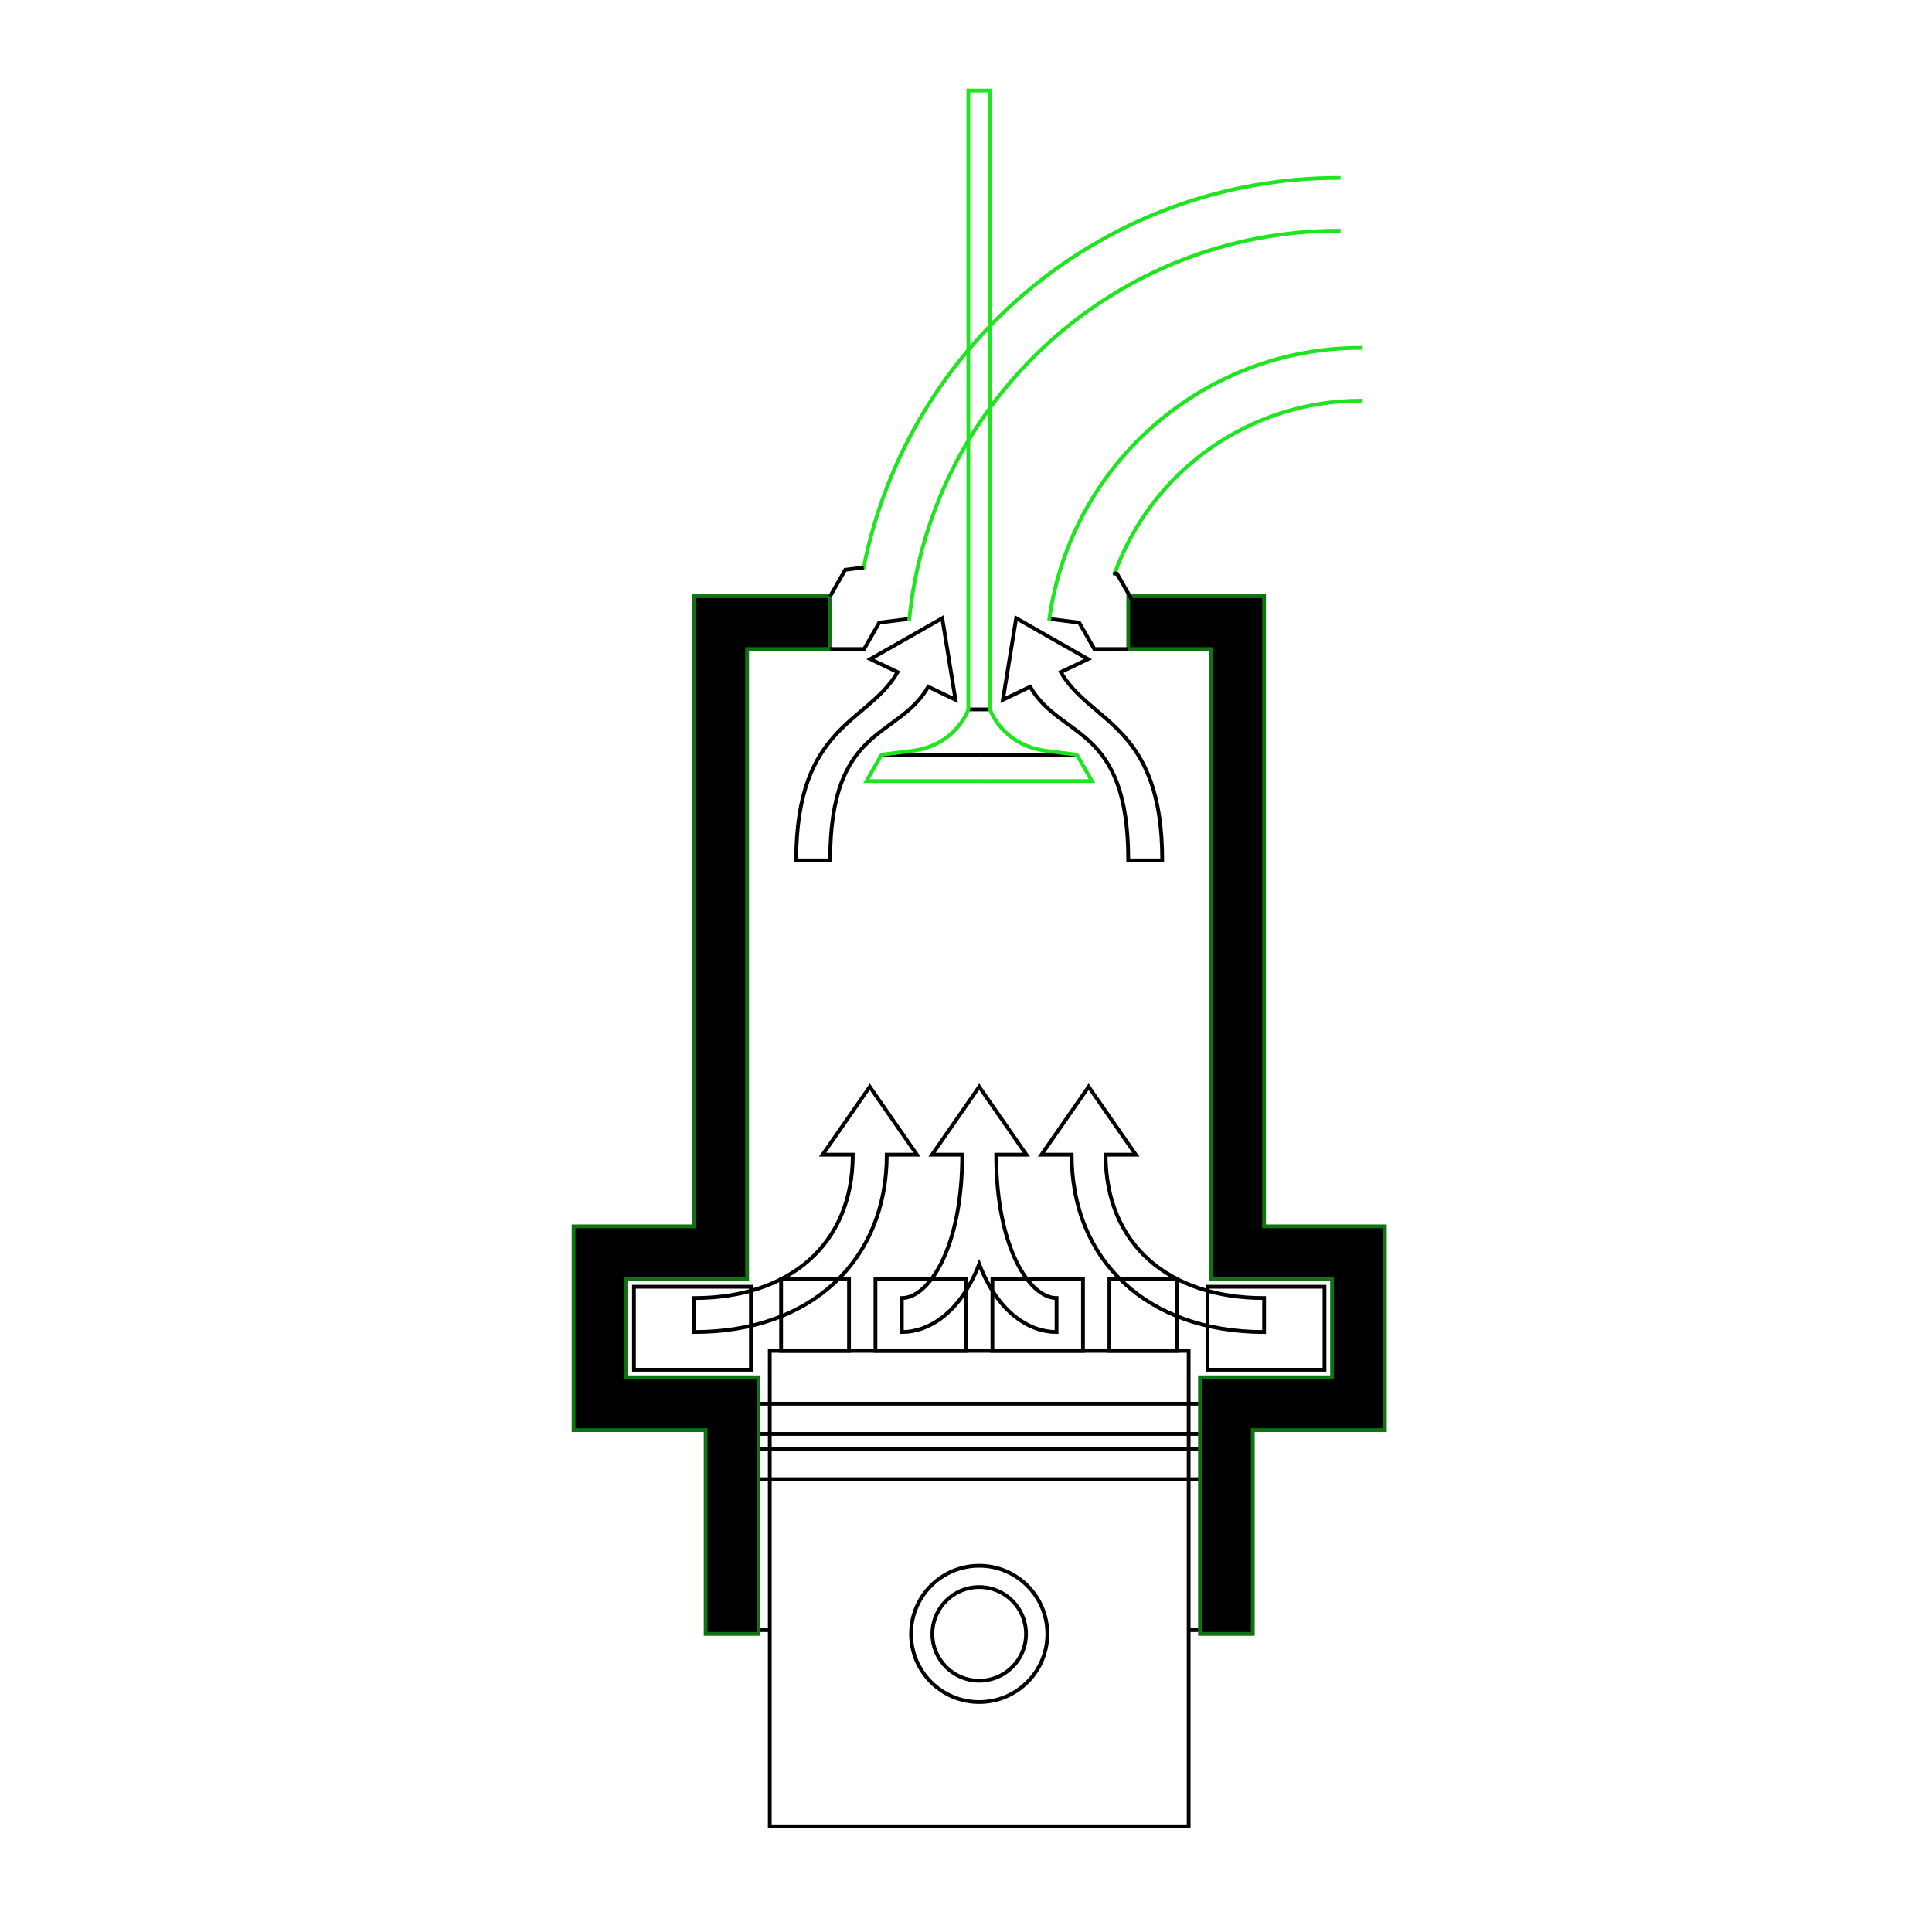
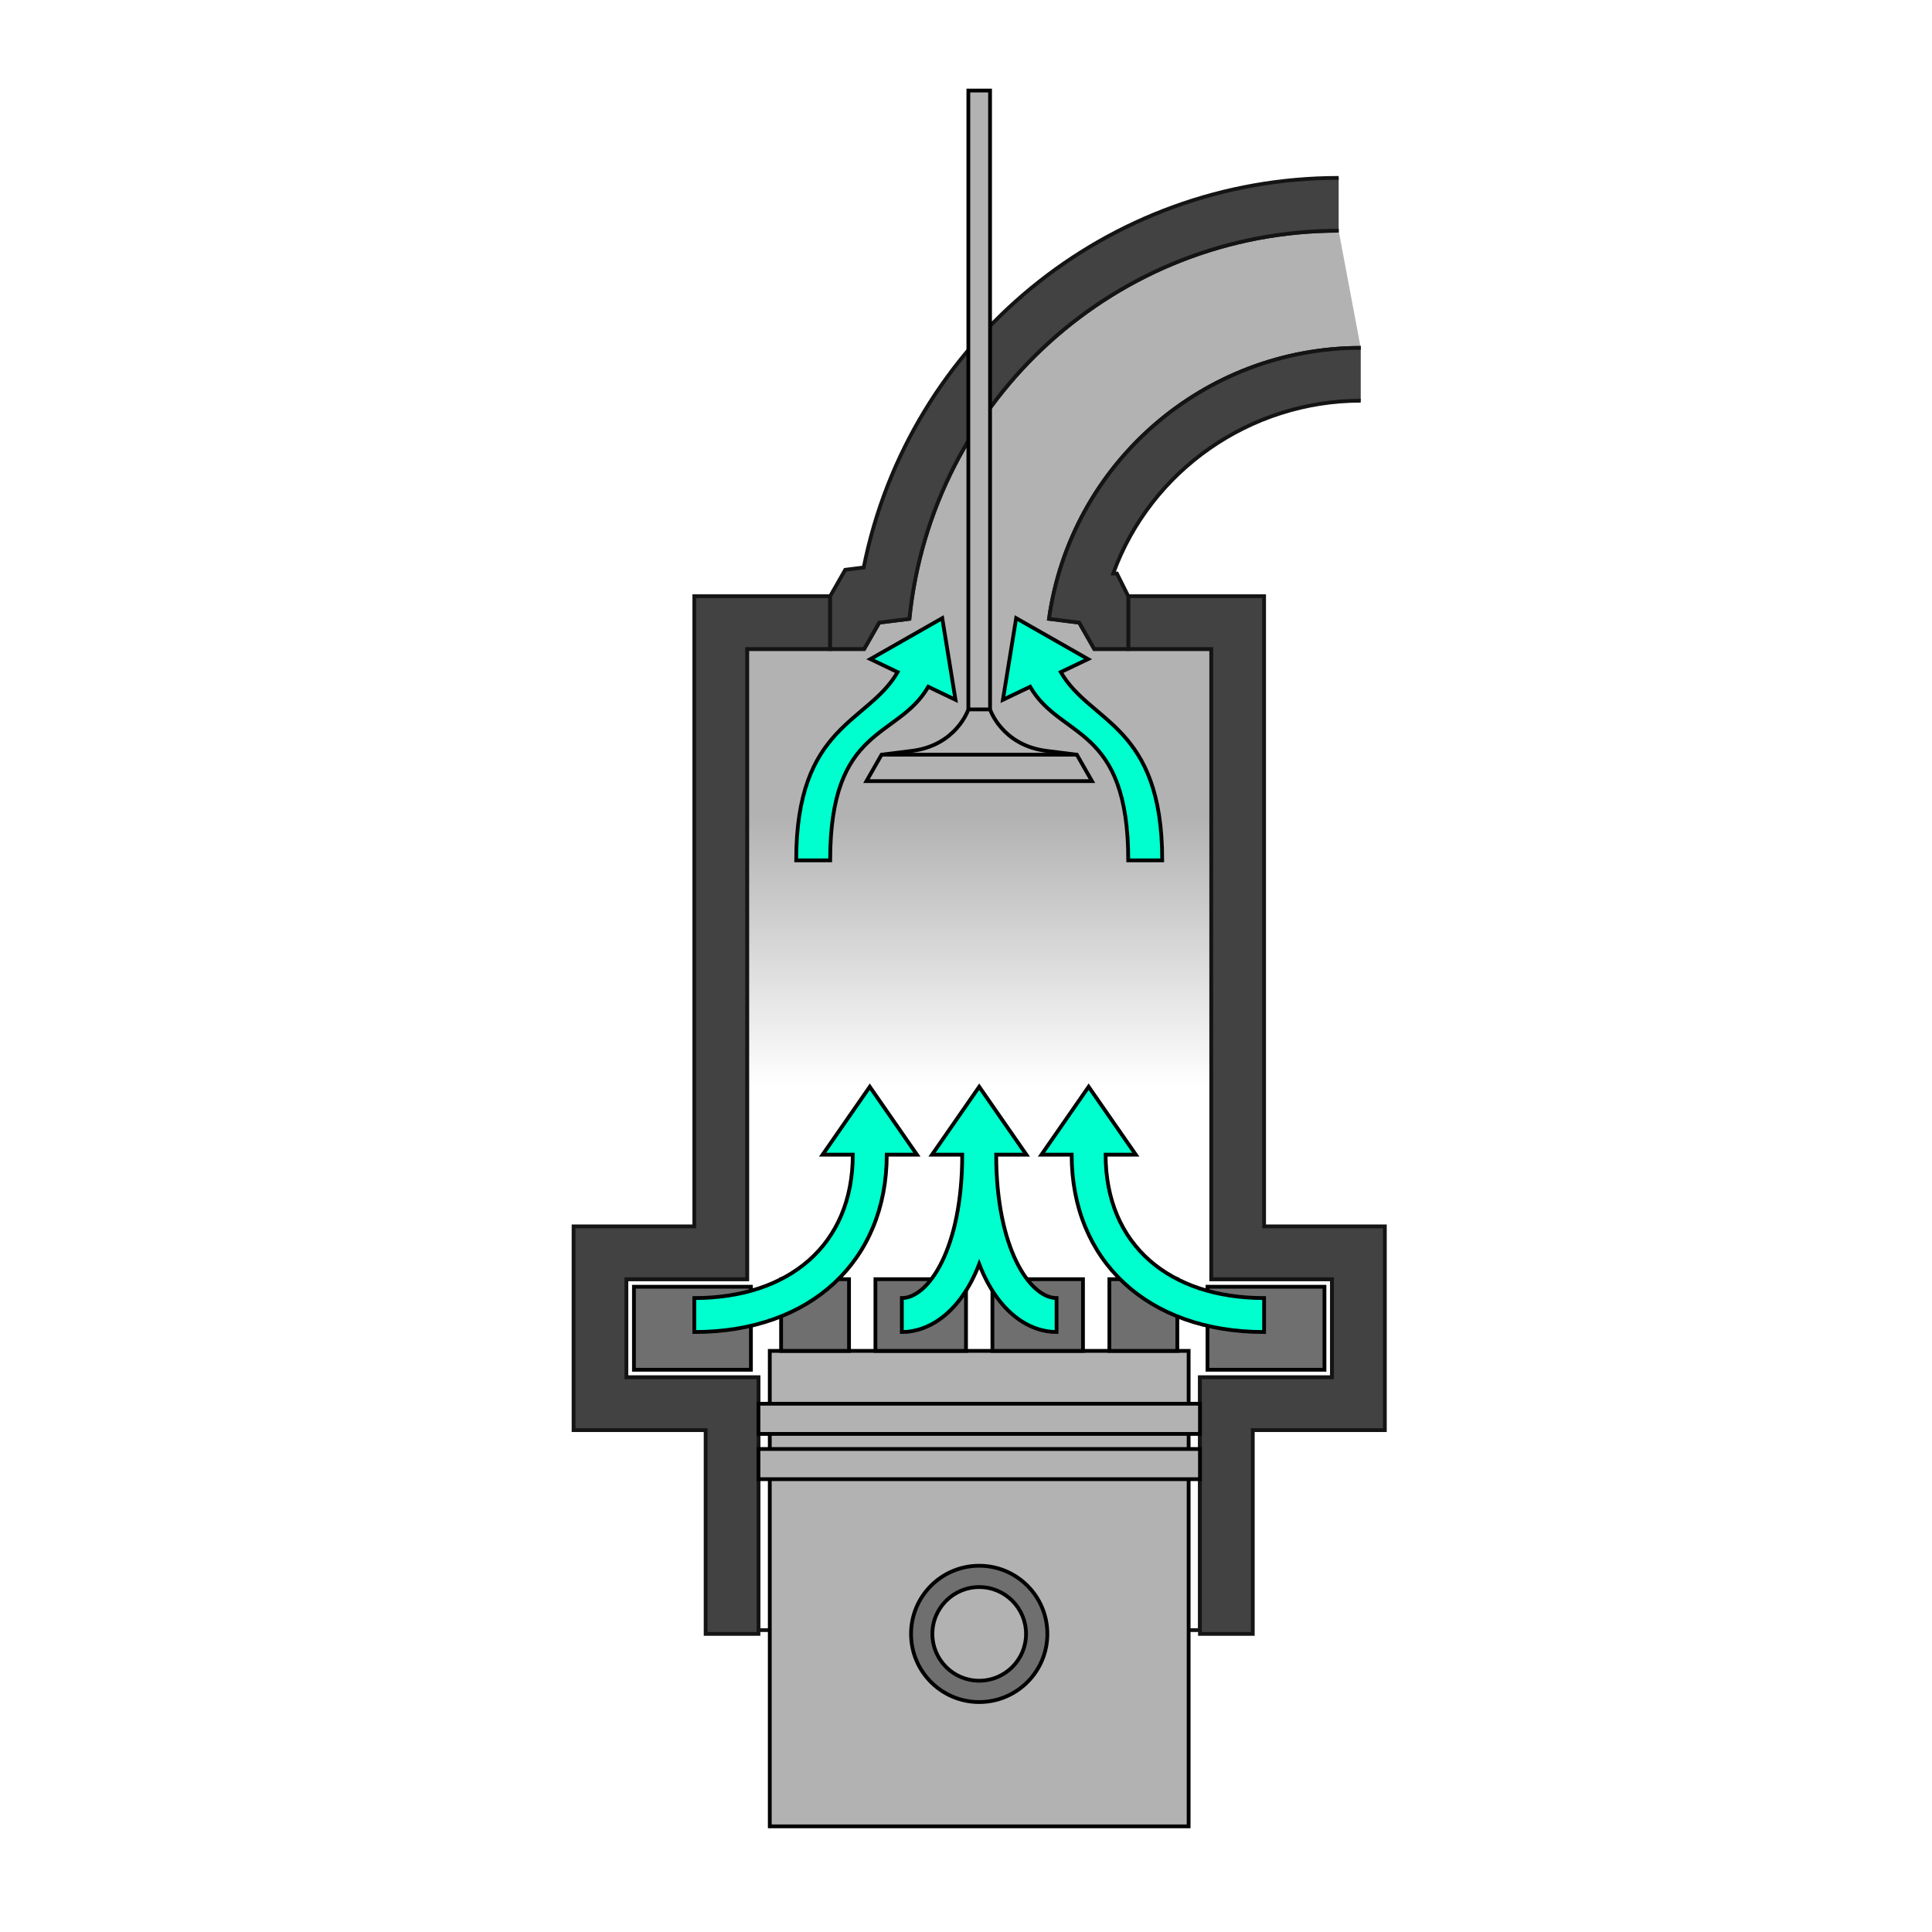
- <svg xmlns="http://www.w3.org/2000/svg" width="512" height="512" viewBox="0 0 512 512" version="1.1" id="svg8">
+ <svg xmlns="http://www.w3.org/2000/svg" xmlns:xlink="http://www.w3.org/1999/xlink" width="512" height="512" viewBox="0 0 512 512" version="1.1" id="svg8">
  <defs id="defs2">
-     </defs>
+     <linearGradient id="linearGradient984">
+       <stop style="stop-color:#b2b2b2;stop-opacity:1;" offset="0" id="stop980" />
+       <stop style="stop-color:#b2b2b2;stop-opacity:0;" offset="1" id="stop982" />
+     </linearGradient>
+     <linearGradient xlink:href="#linearGradient984" id="linearGradient986" x1="259.5" y1="216.746" x2="259.5" y2="288" gradientUnits="userSpaceOnUse" />
+   </defs>
  <g id="layer1" style="display:inline">
-     <path style="fill:none;stroke:#000000;stroke-width:1px;stroke-linecap:butt;stroke-linejoin:miter;stroke-opacity:1" d="M 204,484 V 358 h 111 v 126 z" id="path847" />
-     <path id="path849" style="fill:none;fill-rule:evenodd;stroke:#000000;stroke-width:1;stroke-linecap:square;stroke-linejoin:round;stroke-miterlimit:4;stroke-dasharray:none;stop-color:#000000" d="m 259.501,414.94 a 18.059,18.059 0 0 0 -18.061,18.061 18.059,18.059 0 0 0 18.061,18.059 18.059,18.059 0 0 0 18.059,-18.059 18.059,18.059 0 0 0 -18.059,-18.061 z m 0,5.648 a 12.412,12.412 0 0 1 12.41,12.412 12.412,12.412 0 0 1 -12.41,12.412 12.412,12.412 0 0 1 -12.412,-12.412 12.412,12.412 0 0 1 12.412,-12.412 z" />
-     <path style="fill:none;stroke:#000000;stroke-width:1px;stroke-linecap:butt;stroke-linejoin:miter;stroke-opacity:1" d="M 201,392 H 318" id="path856" />
-     <path style="fill:none;stroke:#000000;stroke-width:1px;stroke-linecap:butt;stroke-linejoin:miter;stroke-opacity:1" d="M 201,372 H 318" id="path858" />
-     <path style="fill:none;stroke:#000000;stroke-width:1px;stroke-linecap:butt;stroke-linejoin:miter;stroke-opacity:1" d="M 201,380 H 318" id="path860" />
-     <path style="fill:none;stroke:#000000;stroke-width:1px;stroke-linecap:butt;stroke-linejoin:miter;stroke-opacity:1" d="M 201,384 H 318" id="path862" />
-     <path style="fill:none;stroke:#000000;stroke-width:1px;stroke-linecap:butt;stroke-linejoin:miter;stroke-opacity:1" d="m 207,358 v -19 h 18 v 19 z" id="path864" />
-     <path style="fill:none;stroke:#000000;stroke-width:1px;stroke-linecap:butt;stroke-linejoin:miter;stroke-opacity:1" d="m 294,358 v -19 h 18 v 19 z" id="path866" />
-     <path style="fill:none;stroke:#000000;stroke-width:1px;stroke-linecap:butt;stroke-linejoin:miter;stroke-opacity:1" d="m 232,358 v -19 h 24 v 19 z" id="path868" />
-     <path style="fill:none;stroke:#000000;stroke-width:1px;stroke-linecap:butt;stroke-linejoin:miter;stroke-opacity:1" d="m 263,358 v -19 h 24 v 19 z" id="path870" />
-     <path style="fill:none;stroke:#000000;stroke-width:1px;stroke-linecap:butt;stroke-linejoin:miter;stroke-opacity:1" d="m 199,363 h -31 v -22 h 31 z" id="path872" />
-     <path style="fill:none;stroke:#000000;stroke-width:1px;stroke-linecap:butt;stroke-linejoin:miter;stroke-opacity:1" d="m 204,432 h -3" id="path874" />
-     <path style="fill:none;stroke:#000000;stroke-width:1px;stroke-linecap:butt;stroke-linejoin:miter;stroke-opacity:1" d="m 318,432 h -3" id="path876" />
-     <path style="color:#000000;font-style:normal;font-variant:normal;font-weight:normal;font-stretch:normal;font-size:medium;line-height:normal;font-family:sans-serif;font-variant-ligatures:normal;font-variant-position:normal;font-variant-caps:normal;font-variant-numeric:normal;font-variant-alternates:normal;font-variant-east-asian:normal;font-feature-settings:normal;font-variation-settings:normal;text-indent:0;text-align:start;text-decoration:none;text-decoration-line:none;text-decoration-style:solid;text-decoration-color:#000000;letter-spacing:normal;word-spacing:normal;text-transform:none;writing-mode:lr-tb;direction:ltr;text-orientation:mixed;dominant-baseline:auto;baseline-shift:baseline;text-anchor:start;white-space:normal;shape-padding:0;shape-margin:0;inline-size:0;clip-rule:nonzero;display:inline;overflow:visible;visibility:visible;opacity:1;isolation:auto;mix-blend-mode:normal;color-interpolation:sRGB;color-interpolation-filters:linearRGB;solid-color:#000000;solid-opacity:1;vector-effect:none;fill:#000000;fill-opacity:1;fill-rule:nonzero;stroke:#107311;stroke-width:1;stroke-linecap:butt;stroke-linejoin:miter;stroke-miterlimit:4;stroke-dasharray:none;stroke-dashoffset:0;stroke-opacity:1;color-rendering:auto;image-rendering:auto;shape-rendering:auto;text-rendering:auto;enable-background:accumulate;stop-color:#000000;stop-opacity:1" d="m 184,158 v 167 h -32 v 54 h 35 v 54 h 14 v -68 h -35 v -26 h 32 V 172 h 22 v -14 z" id="path912" />
-     <path style="fill:none;stroke:#000000;stroke-width:1px;stroke-linecap:butt;stroke-linejoin:miter;stroke-opacity:1" d="m 184,353 c 31,0 51,-19 51,-47 h 8 L 230.5,288 218,306 h 8 c 0,24 -17,38 -42,38 z" id="path884" />
-     <path style="fill:none;stroke:#000000;stroke-width:1px;stroke-linecap:butt;stroke-linejoin:miter;stroke-opacity:1" d="M 272,306 259.5,288 247,306 h 8 c 0,25 -9,38 -16,38 v 9 c 7.107,0 15.473,-5.016 20.5,-18 5.025,13.006 13.388,18 20.5,18 v -9 c -7,0 -16,-13 -16,-38 z" id="path900" />
-     <path style="fill:none;stroke:#000000;stroke-width:1px;stroke-linecap:butt;stroke-linejoin:miter;stroke-opacity:1" d="m 220,172 h 9 l 4,-7 8,-1" id="path906" />
-     <g id="g910" transform="translate(0,6.0625)">
-       <path style="fill:none;stroke:#000000;stroke-width:1px;stroke-linecap:butt;stroke-linejoin:miter;stroke-opacity:1" d="M 256.625,181.938 H 259.5" id="path932" />
-       <path style="fill:none;stroke:#000000;stroke-width:1px;stroke-linecap:butt;stroke-linejoin:miter;stroke-opacity:1" d="M 233.625,193.938 H 259.5" id="path928" />
-       <path style="fill:none;stroke:#1fe521;stroke-width:1px;stroke-linecap:butt;stroke-linejoin:miter;stroke-opacity:1" d="m 259.5,200.938 h -29.875 l 4,-7 8,-1 c 11.893,-1.487 15,-11 15,-11 v -164 h 2.875" id="path914" />
-     </g>
-     <path style="color:#000000;font-style:normal;font-variant:normal;font-weight:normal;font-stretch:normal;font-size:medium;line-height:normal;font-family:sans-serif;font-variant-ligatures:normal;font-variant-position:normal;font-variant-caps:normal;font-variant-numeric:normal;font-variant-alternates:normal;font-variant-east-asian:normal;font-feature-settings:normal;font-variation-settings:normal;text-indent:0;text-align:start;text-decoration:none;text-decoration-line:none;text-decoration-style:solid;text-decoration-color:#000000;letter-spacing:normal;word-spacing:normal;text-transform:none;writing-mode:lr-tb;direction:ltr;text-orientation:mixed;dominant-baseline:auto;baseline-shift:baseline;text-anchor:start;white-space:normal;shape-padding:0;shape-margin:0;inline-size:0;clip-rule:nonzero;display:inline;overflow:visible;visibility:visible;opacity:1;isolation:auto;mix-blend-mode:normal;color-interpolation:sRGB;color-interpolation-filters:linearRGB;solid-color:#000000;solid-opacity:1;vector-effect:none;fill:#000000;fill-opacity:1;fill-rule:nonzero;stroke:#107311;stroke-width:1;stroke-linecap:butt;stroke-linejoin:miter;stroke-miterlimit:4;stroke-dasharray:none;stroke-dashoffset:0;stroke-opacity:1;color-rendering:auto;image-rendering:auto;shape-rendering:auto;text-rendering:auto;enable-background:accumulate;stop-color:#000000;stop-opacity:1" d="m 335,158 v 167 h 32 v 54 h -35 v 54 h -14 v -68 h 35 V 339 H 321 V 172 h -22 v -14 z" id="path49" />
-     <path style="fill:none;stroke:#000000;stroke-width:1px;stroke-linecap:butt;stroke-linejoin:miter;stroke-opacity:1" d="m 299,172 h -9 l -4,-7 -8,-1" id="path867" />
-     <path style="fill:none;stroke:#000000;stroke-width:1px;stroke-linecap:butt;stroke-linejoin:miter;stroke-opacity:1" d="m 335,353 c -31,0 -51,-19 -51,-47 h -8 l 12.5,-18 12.5,18 h -8 c 0,24 17,38 42,38 z" id="path875" />
-     <path style="display:inline;fill:none;fill-rule:evenodd;stroke:#1fe521;stroke-width:1;stroke-linecap:square;stroke-linejoin:round;stroke-miterlimit:4;stroke-dasharray:none;stroke-opacity:1;stop-color:#000000" id="path896-4" d="M 295.425,151.926 A 69.315,69.315 0 0 1 360.607,106.188" />
-     <g id="g919" transform="matrix(-1,0,0,1,519,6.0625)">
-       <path style="fill:none;stroke:#000000;stroke-width:1px;stroke-linecap:butt;stroke-linejoin:miter;stroke-opacity:1" d="M 256.625,181.938 H 259.5" id="path913" />
-       <path style="fill:none;stroke:#000000;stroke-width:1px;stroke-linecap:butt;stroke-linejoin:miter;stroke-opacity:1" d="M 233.625,193.938 H 259.5" id="path915" />
-       <path style="fill:none;stroke:#1fe521;stroke-width:1px;stroke-linecap:butt;stroke-linejoin:miter;stroke-opacity:1" d="m 259.5,200.938 h -29.875 l 4,-7 8,-1 c 11.893,-1.487 15,-11 15,-11 v -164 h 2.875" id="path917" />
-     </g>
-     <path style="fill:none;stroke:#000000;stroke-width:1px;stroke-linecap:butt;stroke-linejoin:miter;stroke-opacity:1" d="m 246,182 7.217,3.451 -3.512,-21.631 -19.042,10.847 7.217,3.451 C 230,191.767 211,192 211,228 h 9 c 0,-36 17.917,-32 26,-46 z" id="path925" />
-     <path style="fill:none;stroke:#000000;stroke-width:1px;stroke-linecap:butt;stroke-linejoin:miter;stroke-opacity:1" d="m 273,182 -7.217,3.451 3.512,-21.631 19.042,10.847 -7.217,3.451 C 289,191.767 308,192 308,228 h -9 c 0,-36 -17.917,-32 -26,-46 z" id="path939" />
-     <path style="display:inline;fill:none;fill-rule:evenodd;stroke:#1fe521;stroke-width:1;stroke-linecap:square;stroke-linejoin:round;stroke-miterlimit:4;stroke-dasharray:none;stroke-opacity:1;stop-color:#000000" id="path941" d="M 240.978,164 A 114.36,114.36 0 0 1 354.758,61.143" />
-     <path style="display:inline;fill:none;fill-rule:evenodd;stroke:#1fe521;stroke-width:1;stroke-linecap:square;stroke-linejoin:round;stroke-miterlimit:4;stroke-dasharray:none;stroke-opacity:1;stop-color:#000000" id="path943" d="M 228.886,150.353 A 128.36,128.36 0 0 1 354.758,47.143" />
-     <path style="fill:none;stroke:#000000;stroke-width:1px;stroke-linecap:butt;stroke-linejoin:miter;stroke-opacity:1" d="m 220,158 4,-7 4.89,-0.611" id="path945" />
-     <path style="fill:none;stroke:#000000;stroke-width:1px;stroke-linecap:butt;stroke-linejoin:miter;stroke-opacity:1" d="m 300,159 -4,-7 h -1" id="path947" />
-     <path style="display:inline;fill:none;fill-rule:evenodd;stroke:#1fe521;stroke-width:1;stroke-linecap:square;stroke-linejoin:round;stroke-miterlimit:4;stroke-dasharray:none;stroke-opacity:1;stop-color:#000000" id="path951" d="M 278.096,163.953 A 83.315,83.315 0 0 1 360.607,92.188" />
-     <path style="fill:none;stroke:#000000;stroke-width:1px;stroke-linecap:butt;stroke-linejoin:miter;stroke-opacity:1" d="m 351,363 h -31 v -22 h 31 z" id="path953" />
+     <path style="fill:url(#linearGradient986);stroke:#141414;stroke-width:1px;stroke-linecap:butt;stroke-linejoin:miter;stroke-opacity:1;fill-opacity:1" d="M 354.758,61.143 C 296.053,61.143 246.905,105.593 241,164 l -8,1 -4,7 h -9 -22 v 167 h -32 v 26 h 35 v 67 h 117 v -67 h 35 V 339 H 321 V 172 h -22 -9 l -4,-7 -8,-1 c 5.76,-41.15 41.056,-71.812 82.607,-71.812" id="path969" />
+     <path style="fill:#b2b2b2;stroke:#000000;stroke-width:1px;stroke-linecap:butt;stroke-linejoin:miter;stroke-opacity:1;fill-opacity:1" d="M 204,484 V 358 h 111 v 126 z" id="path847" />
+     <path id="path849" style="fill:#6f6f6f;fill-rule:evenodd;stroke:#000000;stroke-width:1;stroke-linecap:square;stroke-linejoin:round;stroke-miterlimit:4;stroke-dasharray:none;stop-color:#000000;fill-opacity:1" d="m 259.501,414.94 a 18.059,18.059 0 0 0 -18.061,18.061 18.059,18.059 0 0 0 18.061,18.059 18.059,18.059 0 0 0 18.059,-18.059 18.059,18.059 0 0 0 -18.059,-18.061 z m 0,5.648 a 12.412,12.412 0 0 1 12.41,12.412 12.412,12.412 0 0 1 -12.41,12.412 12.412,12.412 0 0 1 -12.412,-12.412 12.412,12.412 0 0 1 12.412,-12.412 z" />
+     <path style="fill:#6f6f6f;stroke:#000000;stroke-width:1px;stroke-linecap:butt;stroke-linejoin:miter;stroke-opacity:1;fill-opacity:1" d="m 207,358 v -19 h 18 v 19 z" id="path864" />
+     <path style="fill:#6f6f6f;stroke:#000000;stroke-width:1px;stroke-linecap:butt;stroke-linejoin:miter;stroke-opacity:1;fill-opacity:1" d="m 294,358 v -19 h 18 v 19 z" id="path866" />
+     <path style="fill:#6f6f6f;stroke:#000000;stroke-width:1px;stroke-linecap:butt;stroke-linejoin:miter;stroke-opacity:1;fill-opacity:1" d="m 232,358 v -19 h 24 v 19 z" id="path868" />
+     <path style="fill:#6f6f6f;stroke:#000000;stroke-width:1px;stroke-linecap:butt;stroke-linejoin:miter;stroke-opacity:1;fill-opacity:1" d="m 263,358 v -19 h 24 v 19 z" id="path870" />
+     <path style="fill:#6f6f6f;stroke:#000000;stroke-width:1px;stroke-linecap:butt;stroke-linejoin:miter;stroke-opacity:1;fill-opacity:1" d="m 199,363 h -31 v -22 h 31 z" id="path872" />
+     <path style="color:#000000;font-style:normal;font-variant:normal;font-weight:normal;font-stretch:normal;font-size:medium;line-height:normal;font-family:sans-serif;font-variant-ligatures:normal;font-variant-position:normal;font-variant-caps:normal;font-variant-numeric:normal;font-variant-alternates:normal;font-variant-east-asian:normal;font-feature-settings:normal;font-variation-settings:normal;text-indent:0;text-align:start;text-decoration:none;text-decoration-line:none;text-decoration-style:solid;text-decoration-color:#000000;letter-spacing:normal;word-spacing:normal;text-transform:none;writing-mode:lr-tb;direction:ltr;text-orientation:mixed;dominant-baseline:auto;baseline-shift:baseline;text-anchor:start;white-space:normal;shape-padding:0;shape-margin:0;inline-size:0;clip-rule:nonzero;display:inline;overflow:visible;visibility:visible;opacity:1;isolation:auto;mix-blend-mode:normal;color-interpolation:sRGB;color-interpolation-filters:linearRGB;solid-color:#000000;solid-opacity:1;vector-effect:none;fill:#424242;fill-opacity:1;fill-rule:nonzero;stroke:#141414;stroke-width:1;stroke-linecap:butt;stroke-linejoin:miter;stroke-miterlimit:4;stroke-dasharray:none;stroke-dashoffset:0;stroke-opacity:1;color-rendering:auto;image-rendering:auto;shape-rendering:auto;text-rendering:auto;enable-background:accumulate;stop-color:#000000;stop-opacity:1" d="m 184,158 v 167 h -32 v 54 h 35 v 54 h 14 v -68 h -35 v -26 h 32 V 172 h 22 v -14 z" id="path912" />
+     <path style="fill:#424242;stroke:#141414;stroke-width:1px;stroke-linecap:butt;stroke-linejoin:miter;stroke-opacity:1;fill-opacity:1" d="M 354.758,61.143 C 296.053,61.143 246.905,105.593 241,164 l -8,1 -4,7 h -9 v -14 l 4,-7 4.89,-0.611 C 240.88,90.379 293.562,47.143 354.758,47.143" id="path906" />
+     <path style="color:#000000;font-style:normal;font-variant:normal;font-weight:normal;font-stretch:normal;font-size:medium;line-height:normal;font-family:sans-serif;font-variant-ligatures:normal;font-variant-position:normal;font-variant-caps:normal;font-variant-numeric:normal;font-variant-alternates:normal;font-variant-east-asian:normal;font-feature-settings:normal;font-variation-settings:normal;text-indent:0;text-align:start;text-decoration:none;text-decoration-line:none;text-decoration-style:solid;text-decoration-color:#000000;letter-spacing:normal;word-spacing:normal;text-transform:none;writing-mode:lr-tb;direction:ltr;text-orientation:mixed;dominant-baseline:auto;baseline-shift:baseline;text-anchor:start;white-space:normal;shape-padding:0;shape-margin:0;inline-size:0;clip-rule:nonzero;display:inline;overflow:visible;visibility:visible;opacity:1;isolation:auto;mix-blend-mode:normal;color-interpolation:sRGB;color-interpolation-filters:linearRGB;solid-color:#000000;solid-opacity:1;vector-effect:none;fill:#424242;fill-opacity:1;fill-rule:nonzero;stroke:#141414;stroke-width:1;stroke-linecap:butt;stroke-linejoin:miter;stroke-miterlimit:4;stroke-dasharray:none;stroke-dashoffset:0;stroke-opacity:1;color-rendering:auto;image-rendering:auto;shape-rendering:auto;text-rendering:auto;enable-background:accumulate;stop-color:#000000;stop-opacity:1" d="m 335,158 v 167 h 32 v 54 h -35 v 54 h -14 v -68 h 35 V 339 H 321 V 172 h -22 v -14 z" id="path49" />
+     <path style="fill:#424242;stroke:#141414;stroke-width:1px;stroke-linecap:butt;stroke-linejoin:miter;stroke-opacity:1;fill-opacity:1" d="M 360.607,92.188 C 319.056,92.188 283.76,122.85 278,164 l 8,1 4,7 h 9 v -14 l -3,-6 h -1 c 9.929,-27.45 36.416,-45.812 65.607,-45.812" id="path867" />
+     <path id="path917" style="fill:#b2b2b2;stroke:#000000;stroke-width:1px;stroke-linecap:butt;stroke-linejoin:miter;stroke-opacity:1;fill-opacity:1" d="m 256.625,24 v 164 c 0,0 -3.107,9.513 -15,11 l -8,1 -4,7 h 29.875 29.875 l -4,-7 -8,-1 c -11.893,-1.487 -15,-11 -15,-11 V 24 H 259.5 Z" />
+     <path style="fill:#00ffce;stroke:#000000;stroke-width:1px;stroke-linecap:butt;stroke-linejoin:miter;stroke-opacity:1;fill-opacity:1" d="m 246,182 7.217,3.451 -3.512,-21.631 -19.042,10.847 7.217,3.451 C 230,191.767 211,192 211,228 h 9 c 0,-36 17.917,-32 26,-46 z" id="path925" />
+     <path style="fill:#00ffce;stroke:#000000;stroke-width:1px;stroke-linecap:butt;stroke-linejoin:miter;stroke-opacity:1;fill-opacity:1" d="m 273,182 -7.217,3.451 3.512,-21.631 19.042,10.847 -7.217,3.451 C 289,191.767 308,192 308,228 h -9 c 0,-36 -17.917,-32 -26,-46 z" id="path939" />
+     <path style="fill:#6f6f6f;stroke:#000000;stroke-width:1px;stroke-linecap:butt;stroke-linejoin:miter;stroke-opacity:1;fill-opacity:1" d="m 351,363 h -31 v -22 h 31 z" id="path953" />
+     <path style="fill:#00ffce;stroke:#000000;stroke-width:1px;stroke-linecap:butt;stroke-linejoin:miter;stroke-opacity:1;fill-opacity:1" d="m 184,353 c 31,0 51,-19 51,-47 h 8 L 230.5,288 218,306 h 8 c 0,24 -17,38 -42,38 z" id="path884" />
+     <path style="fill:#00ffce;stroke:#000000;stroke-width:1px;stroke-linecap:butt;stroke-linejoin:miter;stroke-opacity:1;fill-opacity:1" d="m 335,353 c -31,0 -51,-19 -51,-47 h -8 l 12.5,-18 12.5,18 h -8 c 0,24 17,38 42,38 z" id="path875" />
+     <path style="fill:#00ffce;stroke:#000000;stroke-width:1px;stroke-linecap:butt;stroke-linejoin:miter;stroke-opacity:1;fill-opacity:1" d="M 272,306 259.5,288 247,306 h 8 c 0,25 -9,38 -16,38 v 9 c 7.107,0 15.473,-5.016 20.5,-18 5.025,13.006 13.388,18 20.5,18 v -9 c -7,0 -16,-13 -16,-38 z" id="path900" />
+     <path style="fill:#b2b2b2;stroke:#000000;stroke-width:1px;stroke-linecap:butt;stroke-linejoin:miter;stroke-opacity:1;fill-opacity:1" d="m 201,392 h 117 v -8 H 201 Z" id="path856" />
+     <path style="fill:#b2b2b2;stroke:#000000;stroke-width:1px;stroke-linecap:butt;stroke-linejoin:miter;stroke-opacity:1;fill-opacity:1" d="m 201,380 h 117 v -8 H 201 Z" id="path967" />
+     <path style="fill:none;stroke:#000000;stroke-width:1px;stroke-linecap:butt;stroke-linejoin:miter;stroke-opacity:1" d="M 233.625,200 H 259.5 285.375" id="path928" />
+     <path style="fill:none;stroke:#000000;stroke-width:1px;stroke-linecap:butt;stroke-linejoin:miter;stroke-opacity:1" d="M 262.375,188 H 259.5 256.625" id="path913" />
  </g>
</svg>
